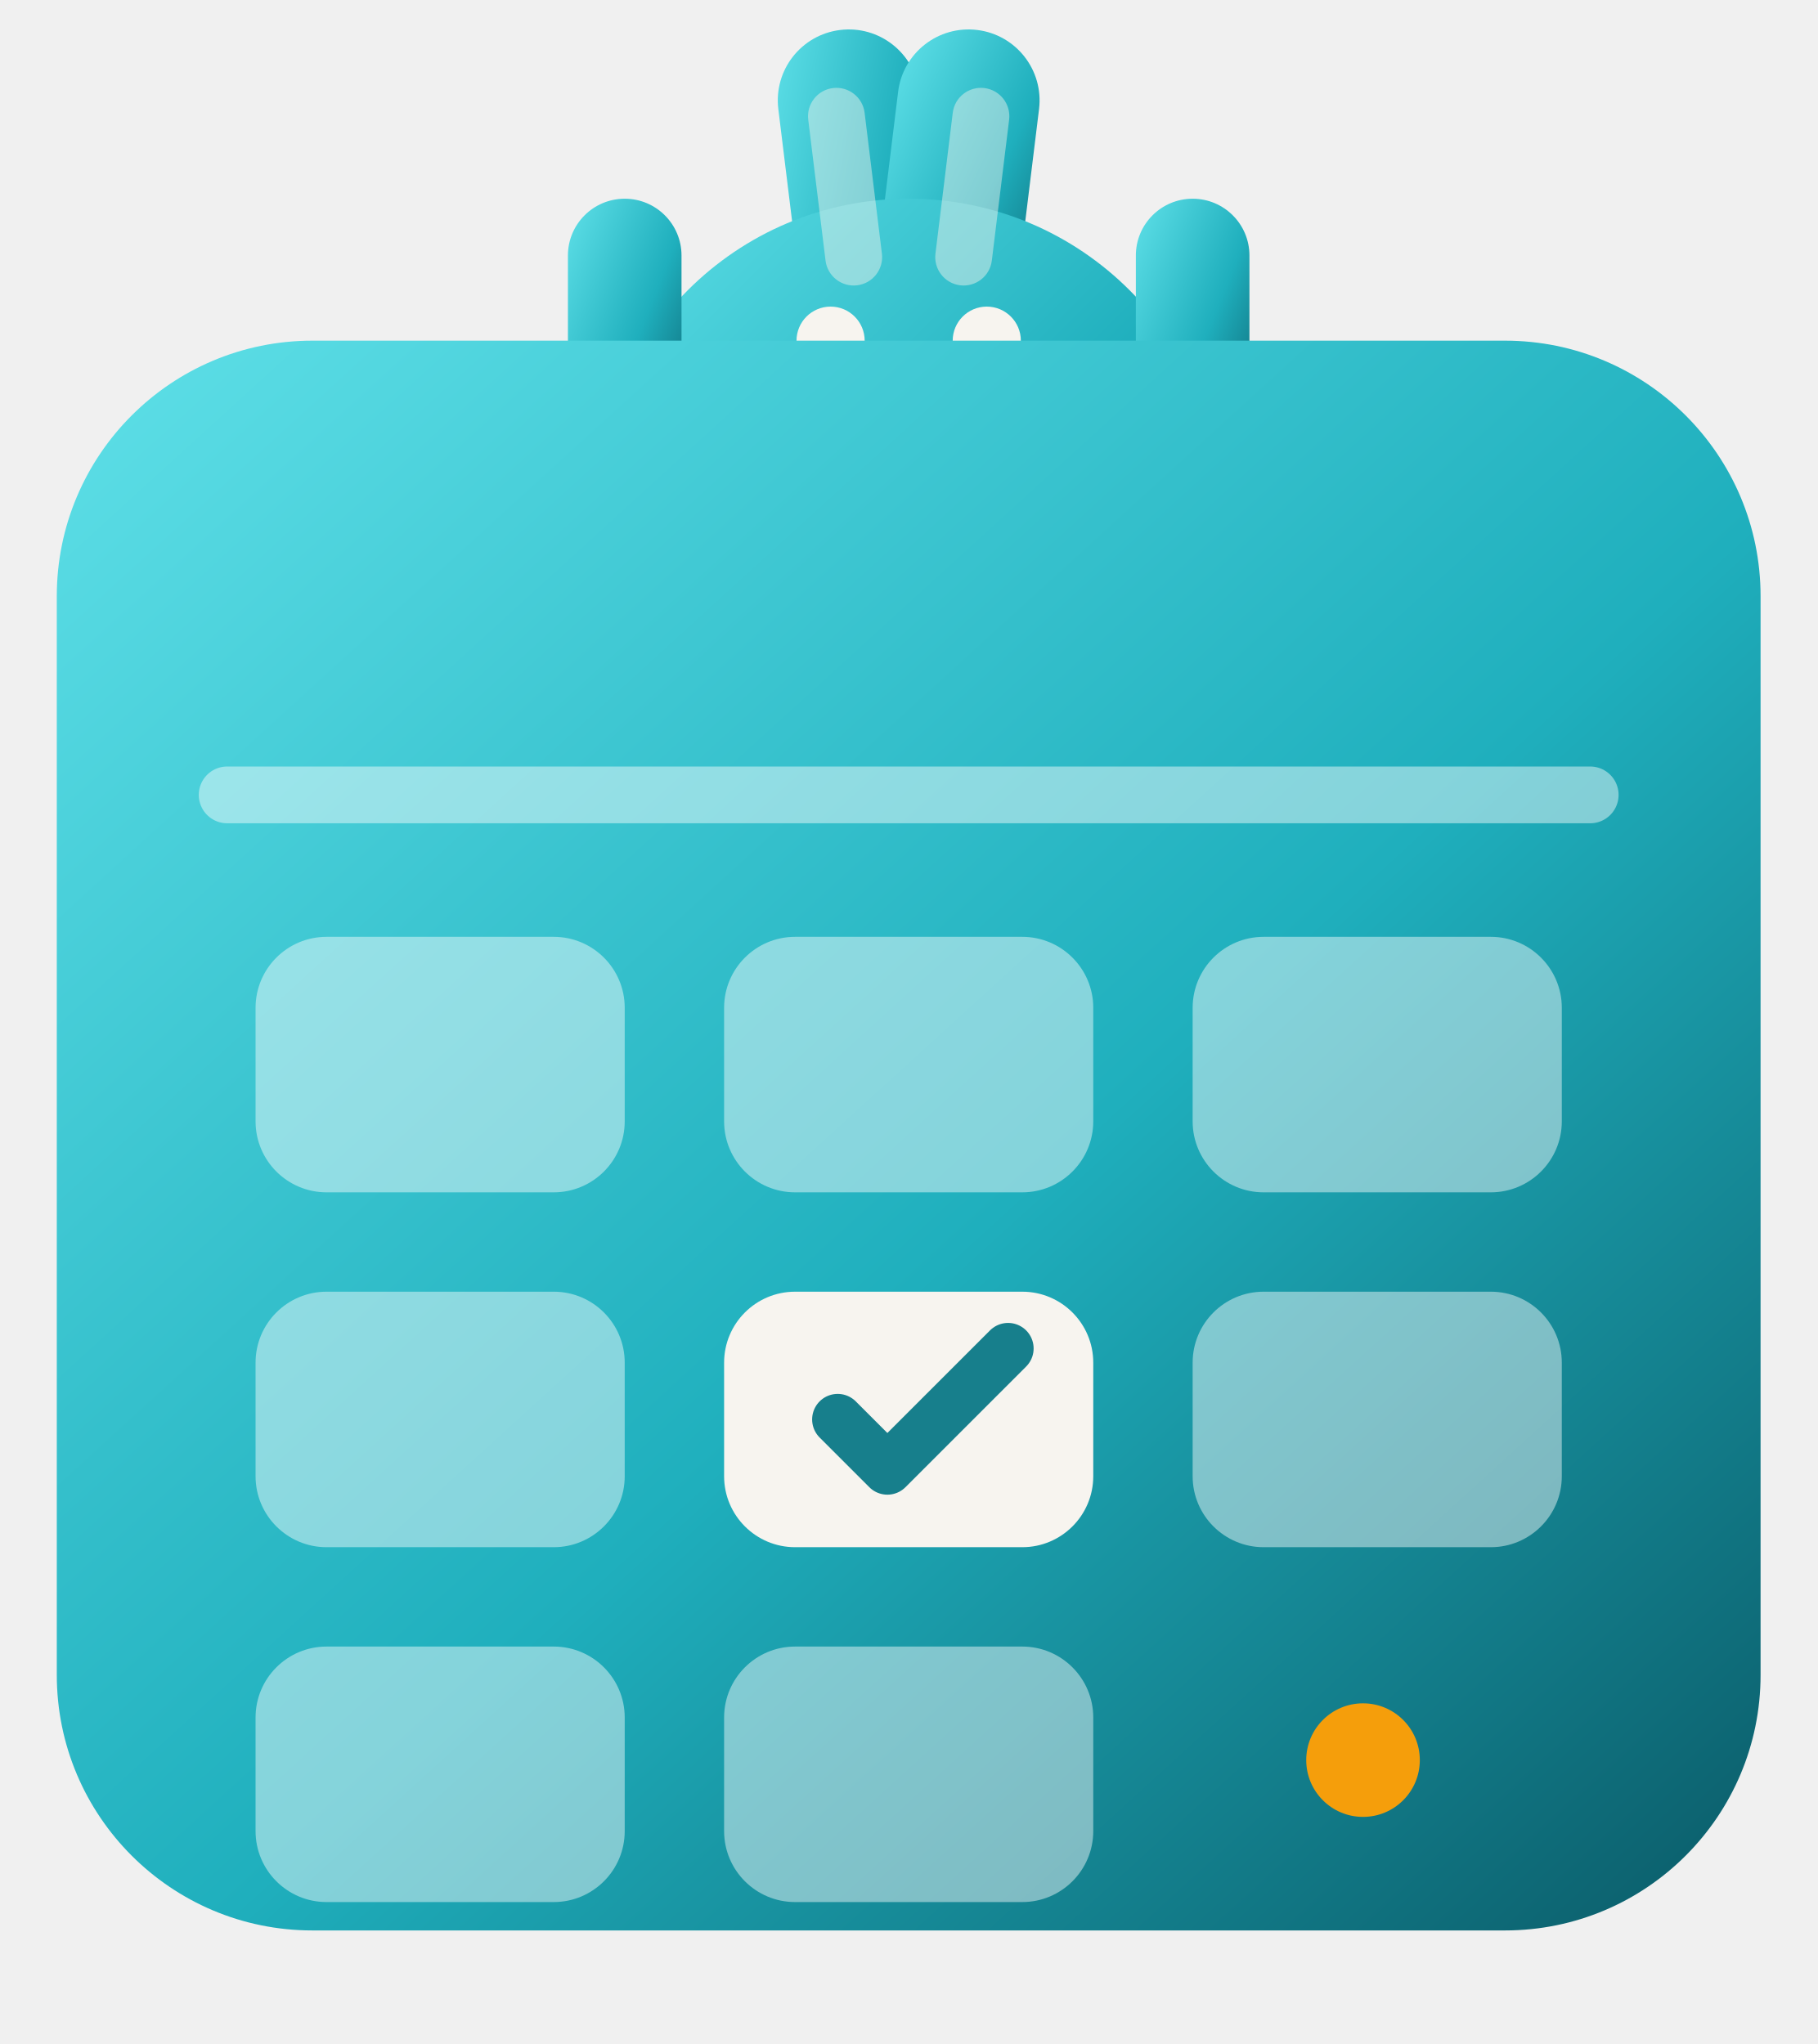
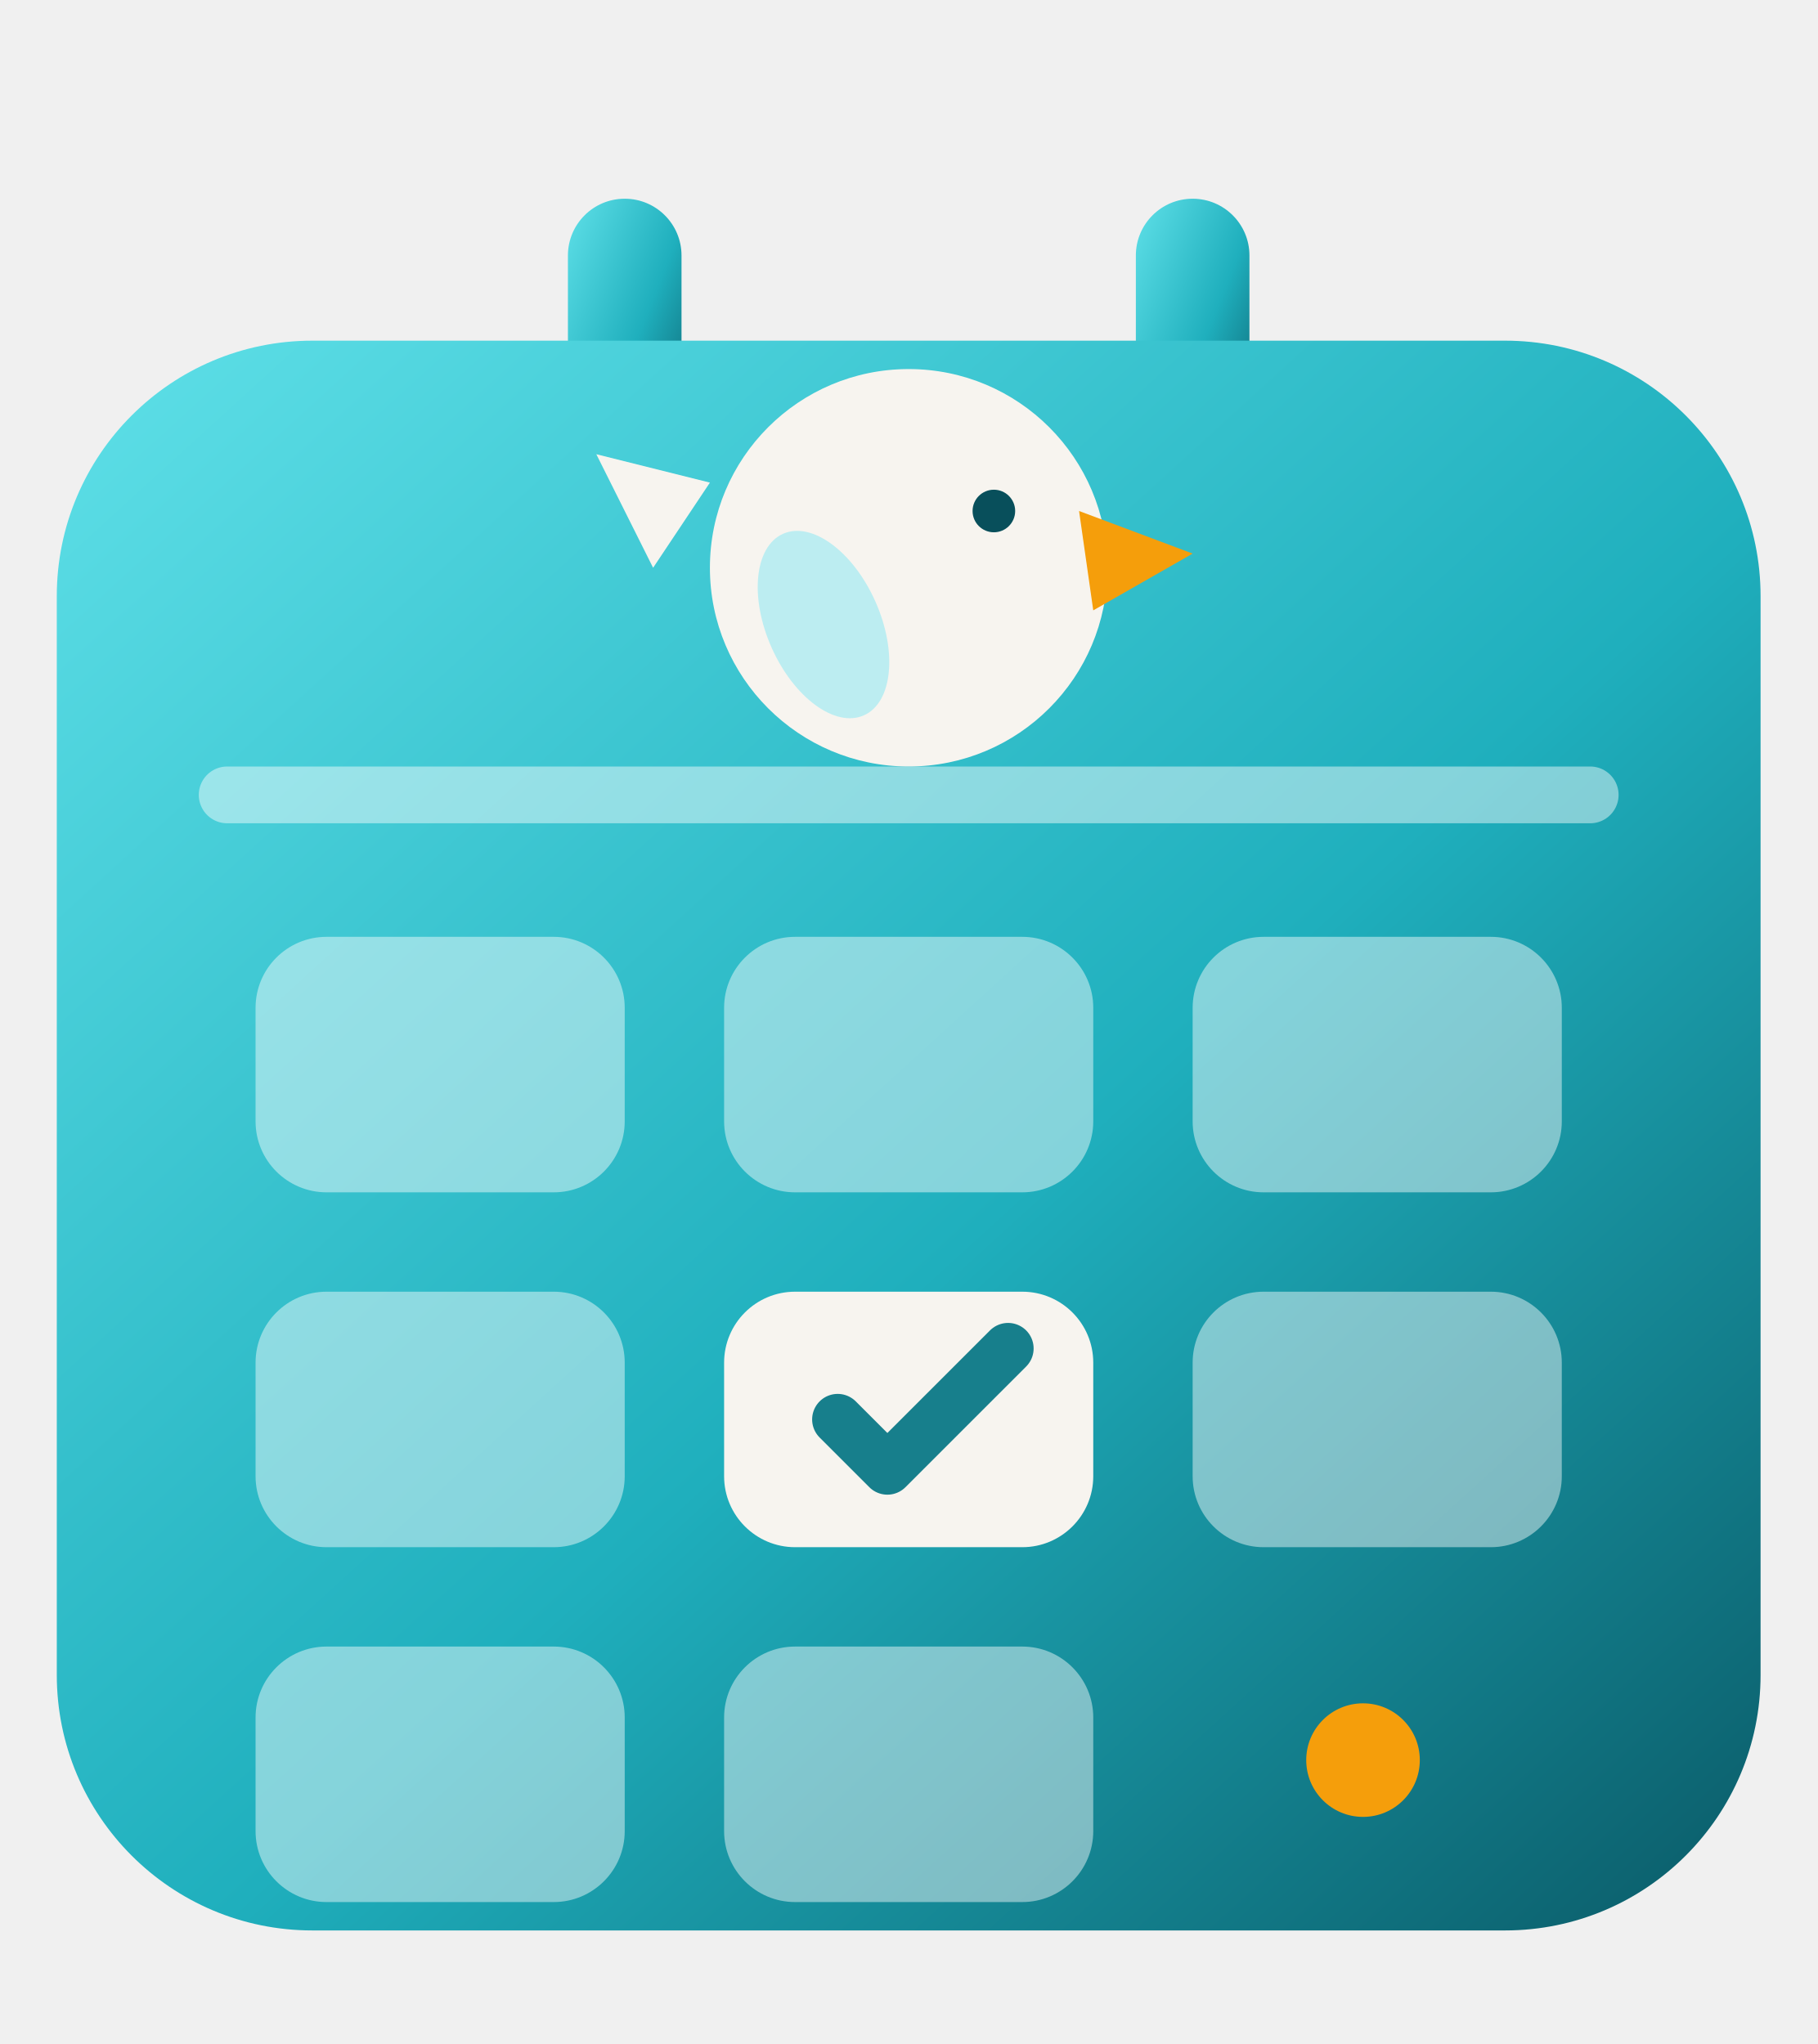
<svg xmlns="http://www.w3.org/2000/svg" viewBox="0 0 128 144" role="img" aria-labelledby="mark-title mark-desc">
  <defs>
    <linearGradient id="aqua" x1="0" y1="0" x2="1" y2="1">
      <stop offset="0" stop-color="#5FE0E8" />
      <stop offset=".55" stop-color="#1FAFBD" />
      <stop offset="1" stop-color="#0A5A67" />
    </linearGradient>
  </defs>
-   <g>
-     <g fill="url(#aqua)">
-       <rect x="56" y="2" width="10" height="30" rx="5" transform="rotate(-7 61 17)" />
-       <rect x="62" y="2" width="10" height="30" rx="5" transform="rotate(7 67 17)" />
-       <circle cx="64" cy="36" r="22" />
-     </g>
-     <rect x="58" y="6" width="4" height="14" rx="2" fill="#F7F4EF" fill-opacity=".45" transform="rotate(-7 61 17)" />
-     <rect x="66" y="6" width="4" height="14" rx="2" fill="#F7F4EF" fill-opacity=".45" transform="rotate(7 67 17)" />
-     <circle cx="58.5" cy="24" r="2.4" fill="#F7F4EF" />
-     <circle cx="69.5" cy="24" r="2.4" fill="#F7F4EF" />
-   </g>
  <rect x="40" y="14" width="8" height="20" rx="4" fill="url(#aqua)" />
  <rect x="80" y="14" width="8" height="20" rx="4" fill="url(#aqua)" />
  <rect x="4" y="24" width="120" height="112" rx="18" fill="url(#aqua)" />
  <path d="M16 56h96" stroke="#FFFFFF" stroke-opacity=".45" stroke-width="4" stroke-linecap="round" />
+   <path d="M50 34l-8-2 4 8z" fill="#F7F4EF" />
+   <circle cx="64" cy="40" r="14" fill="#F7F4EF" />
+   <ellipse cx="58" cy="44" rx="4" ry="7" transform="rotate(-24 58 44)" fill="#B6ECF2" fill-opacity=".9" />
+   <circle cx="70" cy="36" r="1.5" fill="#084F5B" />
+   <path d="M76 36l8 3-7 4z" fill="#F59E0B" />
  <g fill="#FFFFFF" fill-opacity=".45">
    <rect x="18" y="66" width="26" height="18" rx="5" />
    <rect x="51" y="66" width="26" height="18" rx="5" />
    <rect x="84" y="66" width="26" height="18" rx="5" />
    <rect x="18" y="91" width="26" height="18" rx="5" />
    <rect x="84" y="91" width="26" height="18" rx="5" />
    <rect x="18" y="116" width="26" height="18" rx="5" />
    <rect x="51" y="116" width="26" height="18" rx="5" />
  </g>
  <rect x="51" y="91" width="26" height="18" rx="5" fill="#F7F4EF" />
  <path d="m59 100 3.5 3.5L71 95" fill="none" stroke="#177F8C" stroke-width="3.6" stroke-linecap="round" stroke-linejoin="round" />
  <circle cx="96" cy="124" r="4" fill="#F59E0B" />
</svg>
